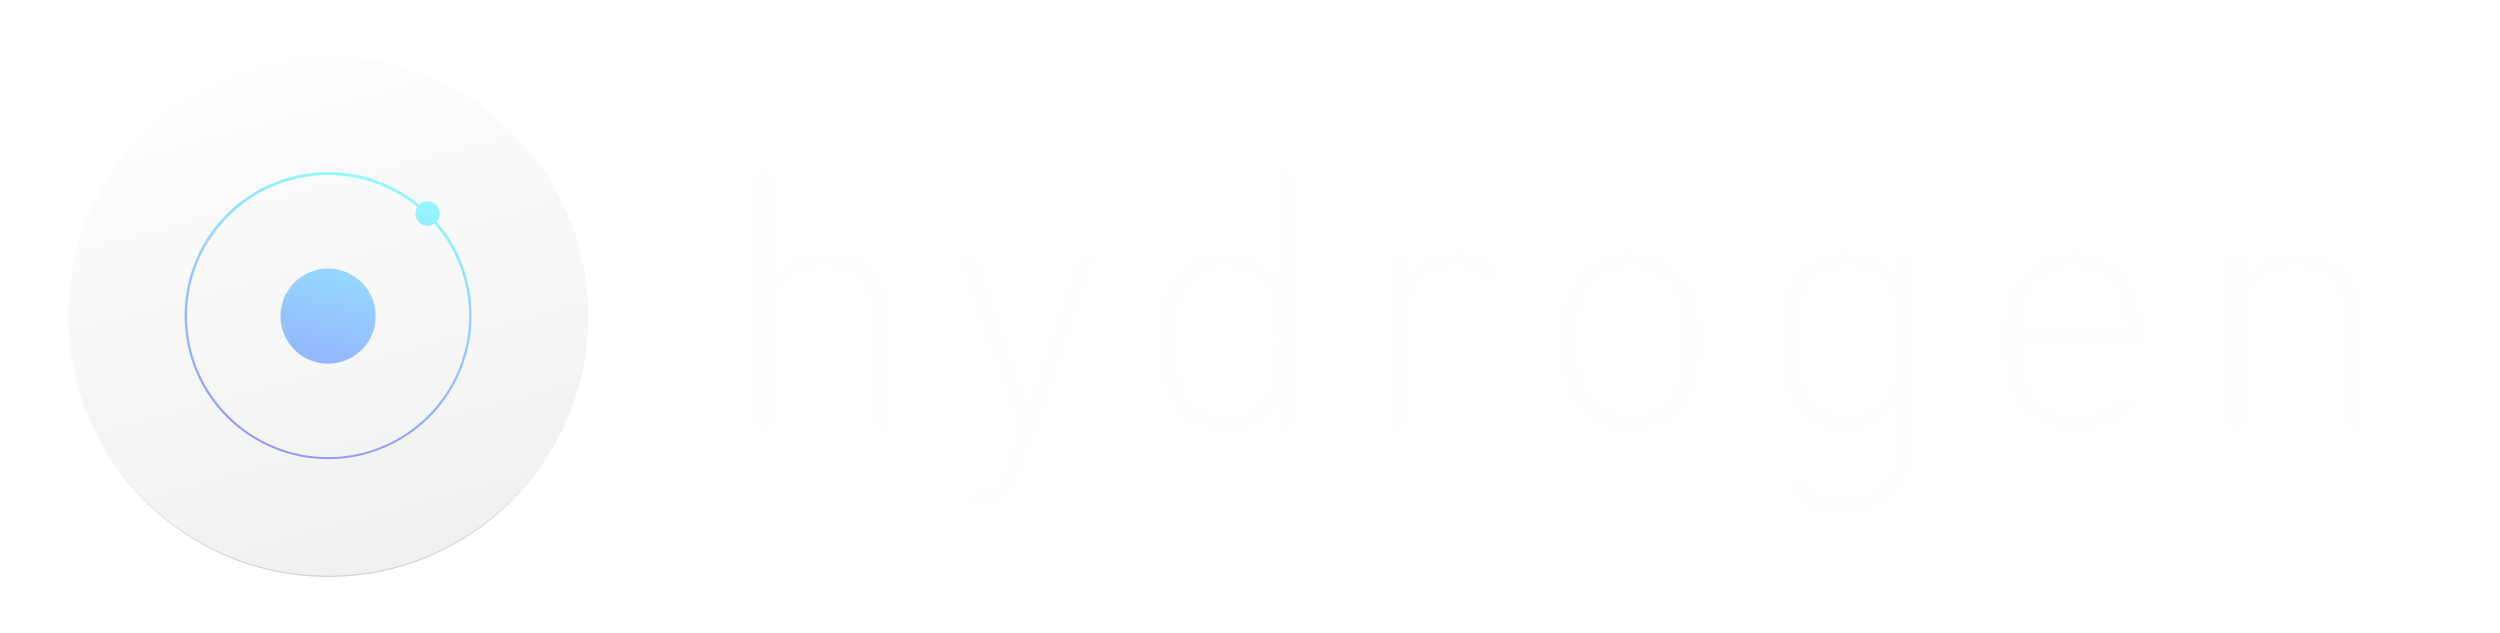
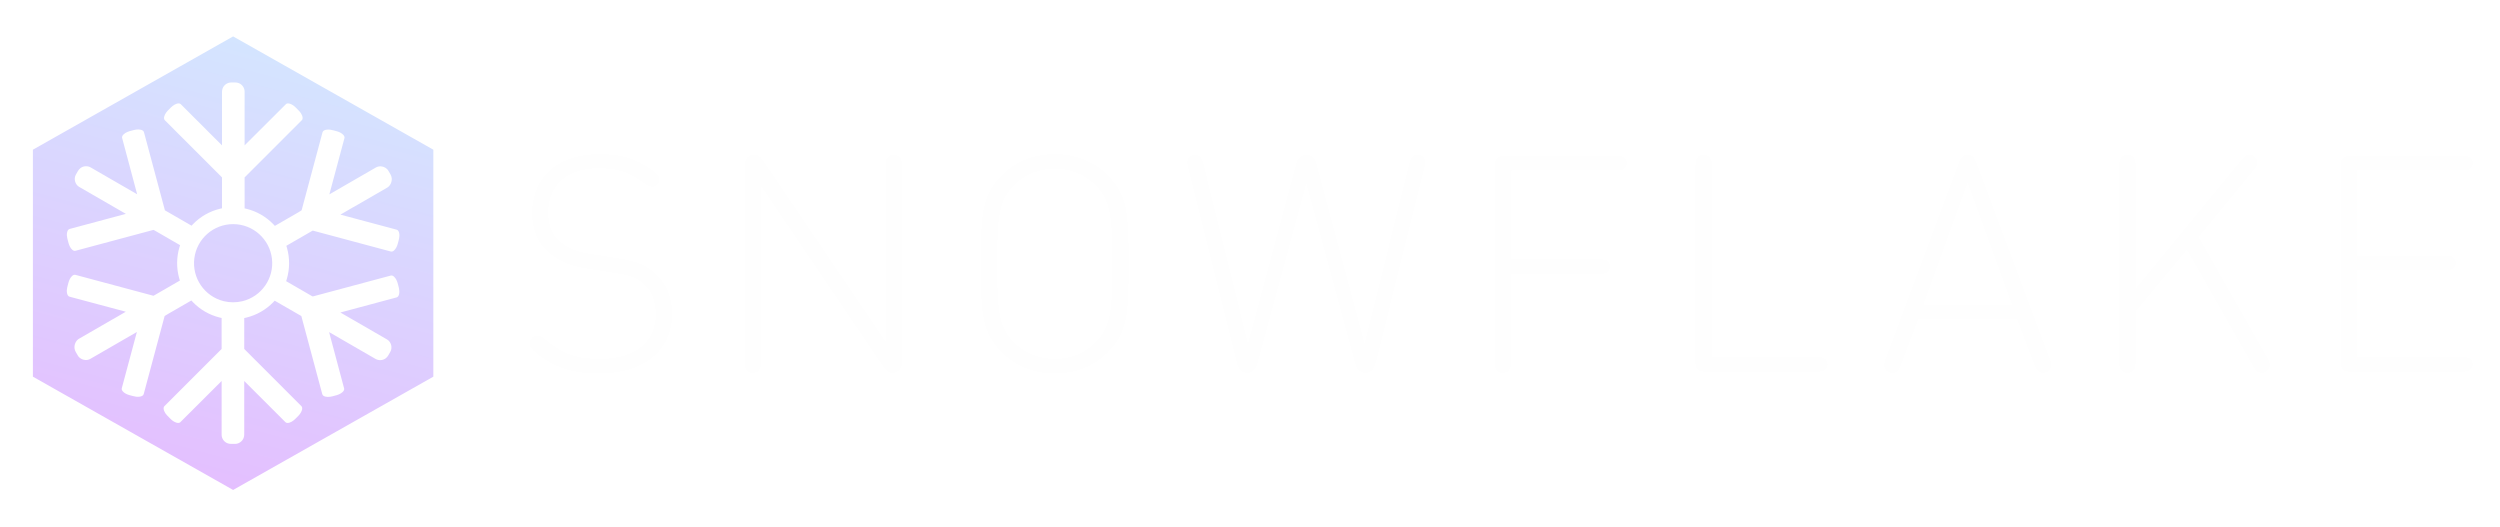
- <svg xmlns="http://www.w3.org/2000/svg" viewBox="0 0 8905 2252">
+ <svg xmlns="http://www.w3.org/2000/svg" viewBox="0 0 10696 2252">
  <defs>
-     <style>.cls-1{fill:url(#linear-gradient);}.cls-2{fill:#fefefe;}.cls-3{fill:url(#linear-gradient-2);}.cls-4{mask:url(#mask);}.cls-5{fill:none;stroke:#828282;stroke-miterlimit:10;stroke-width:4px;}.cls-6{fill:url(#linear-gradient-3);}</style>
-     <linearGradient id="linear-gradient" x1="1171.12" y1="1126.5" x2="1171.12" y2="2081.5" gradientUnits="userSpaceOnUse">
-       <stop offset="0.53" />
-       <stop offset="0.72" stop-color="#2b2b2c" />
-       <stop offset="0.9" stop-color="#4c4d4e" />
-       <stop offset="1" stop-color="#58595b" />
-     </linearGradient>
-     <linearGradient id="linear-gradient-2" x1="929.27" y1="231.35" x2="1408.98" y2="2021.65" gradientUnits="userSpaceOnUse">
-       <stop offset="0" stop-color="#fefefe" />
-       <stop offset="1" stop-color="#f0f0f0" />
-     </linearGradient>
-     <mask id="mask" x="240.62" y="1126.5" width="1857" height="955" maskUnits="userSpaceOnUse">
-       <rect class="cls-1" x="254.12" y="1126.5" width="1834" height="955" />
-     </mask>
-     <linearGradient id="linear-gradient-3" x1="1036.72" y1="1618.29" x2="1300.53" y2="633.71" gradientUnits="userSpaceOnUse">
-       <stop offset="0" stop-color="#9694ff" />
-       <stop offset="1" stop-color="#94faff" />
+     <style>.cls-1{fill:#fefefe;}.cls-2{fill:url(#linear-gradient);}</style>
+     <linearGradient id="linear-gradient" x1="754.81" y1="2031.23" x2="1239.92" y2="220.77" gradientUnits="userSpaceOnUse">
+       <stop offset="0" stop-color="#e4bfff" />
+       <stop offset="1" stop-color="#d4e5ff" />
    </linearGradient>
  </defs>
  <g id="Layer_5" data-name="Layer 5">
-     <path class="cls-2" d="M3105.71,1141.56c0-120.53-59.62-186.62-172.37-186.62s-176.25,67.39-176.25,186.62v346c0,17.5-1.94,24.62-7.13,32.4s-15.55,13-26.57,13-21.38-5.18-26.57-13-7.13-14.9-7.13-32.4V645.2c0-17.5,1.94-24.62,7.13-32.4s15.55-13,26.57-13,21.38,5.18,26.57,13,7.13,14.9,7.13,32.4V977c46.66-54.43,108.86-81.65,184-81.65,70,0,127,20.74,167.18,59.62,42.12,40.18,64.8,99.79,64.8,173.66v359c0,17.5-1.94,24.62-7.13,32.4s-15.55,13-26.57,13-21.38-5.18-26.57-13-7.13-14.9-7.13-32.4Z" />
-     <path class="cls-2" d="M3626.95,1527.77,3425.42,952.35c-5.18-15.55-6.48-24.62-3.24-33.7,4.54-12.31,15.55-20.74,30.46-20.74,18.14,0,27.86,12.31,35,33.7l171.07,513.86,171.07-513.86c7.13-21.38,16.85-33.7,35-33.7,14.9,0,25.92,8.42,30.46,20.74,3.24,9.07,1.94,18.14-3.24,33.7l-258.55,745.19c-9.72,28.51-23.33,55.08-42.77,73.22-31.75,29.16-68.69,39.53-110.16,39.53-17.5,0-25.27-2.59-31.1-6.48-7.78-5.18-11.66-11.66-11.66-23.33,0-9.07,3.89-18.14,11.66-23.33,5.18-3.89,13-6.48,27.22-6.48,51.84,0,82.94-20.09,104.33-84.24Z" />
-     <path class="cls-2" d="M4603.73,1520c-5.18,7.78-15.55,13-26.57,13s-21.38-5.18-26.57-13-7.13-14.9-7.13-32.4v-40.18c-54.43,72.58-115.34,88.13-185.33,88.13-64.8,0-120.53-22-152.93-54.43-63.5-63.5-81.65-160.7-81.65-265.68s18.14-202.17,81.65-265.68c32.4-32.4,88.13-54.43,152.93-54.43,70,0,130.89,15.55,185.33,88.13V645.2c0-17.5,1.94-24.62,7.13-32.4s15.55-13,26.57-13,21.38,5.18,26.57,13,7.13,14.9,7.13,32.4v842.39C4610.86,1505.09,4608.92,1512.21,4603.73,1520Zm-60.26-304.56c0-129.6-23.33-260.49-176.25-260.49S4191,1085.83,4191,1215.43s23.33,260.49,176.25,260.49S4543.47,1345,4543.47,1215.43Z" />
-     <path class="cls-2" d="M4947,943.28c0-17.5,1.94-24.62,7.13-32.4s15.55-13,26.57-13,21.38,5.18,26.57,13,7.13,14.9,7.13,32.4V986c36.29-58.32,108.86-90.72,181.44-90.72,42.77,0,77.76,7.78,114,29.81,16.85,10.37,32.4,22,32.4,40.18a33.82,33.82,0,0,1-9.07,22c-6.48,6.48-14.26,10.37-23.33,10.37s-16.85-3.89-40.18-18.14a162.57,162.57,0,0,0-85.54-24.62c-111.46,0-169.77,88.13-169.77,189.21v343.44c0,17.5-1.94,24.62-7.13,32.4s-15.55,13-26.57,13-21.38-5.18-26.57-13-7.13-14.9-7.13-32.4Z" />
-     <path class="cls-2" d="M5808.22,1535.54c-70,0-129.6-24.62-173.66-68.69-68-68-79.06-162-79.06-251.42s11-183.38,79.06-251.42c44.06-44.06,103.68-68.69,173.66-68.69s129.6,24.62,173.66,68.69c68,68,79.06,162,79.06,251.42s-11,183.38-79.06,251.42C5937.82,1510.92,5878.21,1535.54,5808.22,1535.54Zm185.33-320.11c0-74.52-7.78-158.76-57-208-35-35-76.46-52.49-128.3-52.49s-93.31,17.5-128.3,52.49c-49.25,49.25-57,133.49-57,208s7.78,158.76,57,208c35,35,76.46,52.49,128.3,52.49s93.31-17.5,128.3-52.49C5985.77,1374.19,5993.55,1290,5993.55,1215.43Z" />
-     <path class="cls-2" d="M6758.58,1447.42c-54.43,72.58-115.34,88.13-185.33,88.13-64.8,0-120.53-22-152.93-54.43-63.5-63.5-81.65-160.7-81.65-265.68s18.14-202.17,81.65-265.68c32.4-32.4,88.13-54.43,152.93-54.43,70,0,130.9,15.55,185.33,88.13V943.28c0-17.5,1.94-24.62,7.13-32.4s15.55-13,26.57-13,21.38,5.18,26.57,13,7.13,14.9,7.13,32.4v619.48c0,156.81-94.61,270.86-256.61,270.86-55.08,0-93.31-7.78-132.19-28.51-18.79-10.37-67.39-38.88-67.39-64.8,0-20.74,16.85-32.4,29.81-32.4,14.26,0,24.62,11.66,41.47,25.92,35,30.46,77.11,41.47,128.3,41.47,130.9,0,189.21-93.31,189.21-216.43Zm0-232c0-129.6-23.33-260.49-176.25-260.49s-176.25,130.9-176.25,260.49,23.33,260.49,176.25,260.49S6758.58,1345,6758.58,1215.43Z" />
-     <path class="cls-2" d="M7199.21,1229.69c0,158.11,71.28,246.24,203.47,246.24,52.49,0,103.68-14.26,143.85-49.25,18.14-16.2,25.27-22,37.58-22,15.55,0,29.81,14.9,29.81,29.81,0,27.86-45.36,55.73-66.09,67.39-35,20.09-86.83,33.7-149,33.7-172.37,0-267-111.46-267-320.11,0-206.06,95.9-320.11,251.42-320.11,154.87,0,250.13,114,250.13,294.19,0,8.42,0,22-9.07,31.1s-20.74,9.07-31.1,9.07ZM7567.27,1174c-2.59-51.84-6.48-75.82-22-114.69-25.92-64.8-88.13-104.33-162-104.33s-136.08,40.18-162,104.33c-15.55,38.88-19.44,62.86-22,114.69Z" />
-     <path class="cls-2" d="M8347.46,1141.56c0-120.53-59.62-186.62-172.37-186.62s-176.25,67.39-176.25,186.62v346c0,17.5-1.94,24.62-7.13,32.4s-15.55,13-26.57,13-21.38-5.18-26.57-13-7.13-14.9-7.13-32.4V943.28c0-17.5,1.94-24.62,7.13-32.4s15.55-13,26.57-13,21.38,5.18,26.57,13,7.13,14.9,7.13,32.4V977c46.66-54.43,108.86-81.65,184-81.65,70,0,127,20.74,167.18,59.62,42.12,40.18,64.8,99.79,64.8,173.66v359c0,17.5-1.94,24.62-7.13,32.4s-15.55,13-26.57,13-21.38-5.18-26.57-13-7.13-14.9-7.13-32.4Z" />
-     <circle class="cls-3" cx="1169.12" cy="1126.5" r="926.5" />
-     <g class="cls-4">
-       <path class="cls-5" d="M2095.62,1126.5c0,511.69-414.81,926.5-926.5,926.5s-926.5-414.81-926.5-926.5" />
-     </g>
-     <path class="cls-6" d="M1338.12,1126a169.5,169.5,0,1,1-169.5-169.5A169.5,169.5,0,0,1,1338.12,1126Zm185-409a43.5,43.5,0,1,0,43.5,43.5A43.5,43.5,0,0,0,1523.12,717Zm-156.18,878.46a511.16,511.16,0,1,0-198.32,40A507.76,507.76,0,0,0,1366.95,1595.46ZM1671.12,1126c0,277.08-225.42,502.5-502.5,502.5s-502.5-225.42-502.5-502.5,225.42-502.5,502.5-502.5S1671.12,848.92,1671.12,1126Z" />
+     <path class="cls-1" d="M2514.06,1149.34c-73.22-11.66-117.94-29.16-164.59-68-48.6-40.82-72.58-97.85-72.58-169.13,0-154.22,110.16-252.72,286.41-252.72,98.5,0,158.76,20.09,232,71.93,14.26,10.37,25.92,22,25.92,36.29,0,8.42-1.94,14.26-7.13,20.09-6.48,7.78-13.61,11-24,11s-22.68-7.13-36.94-17.5c-67.39-48-110.81-61.56-193.75-61.56-133.49,0-213.84,73.22-213.84,189.86,0,53.14,15.55,94.61,48,121.82,37.58,31.1,70.63,45.36,137.38,55.73l99.79,15.55c86.83,13.61,127,28.51,165.89,60.91,50.54,41.47,79.06,105,79.06,178.85,0,155.52-119.23,255.31-311,255.31-107.57,0-189.21-20.74-273.45-90.07-13.61-11-24.62-23.33-24.62-37.58,0-9.07,2.59-17.5,9.72-24.62a32.89,32.89,0,0,1,23.33-9.72c13,0,24,9.07,36.94,19.44,75.17,62.21,134.13,80.35,232,80.35,145.15,0,237.17-70,237.17-190.51,0-54.43-16.85-100.44-50.54-129.6s-59-37.58-133.49-49.25Z" />
+     <path class="cls-1" d="M3846.59,1584.15a39.86,39.86,0,0,1-27.22,11c-17.5,0-29.16-10.37-38.88-24.62l-524.23-775v751c0,20.09-1.94,26.57-7.78,35.64-5.83,8.42-14.9,13-27.22,13s-21.38-4.54-27.22-13c-5.83-9.07-7.78-15.55-7.78-35.64V710.65c0-19.44,4.54-29.81,12.31-37.58a39.86,39.86,0,0,1,27.22-11c17.5,0,29.16,10.37,38.88,24.62l524.23,775v-751c0-20.09,1.94-26.57,7.78-35.64,5.83-8.42,14.9-13,27.22-13s21.38,4.54,27.22,13c5.83,9.07,7.78,15.55,7.78,35.64v835.91C3858.91,1566,3854.37,1576.37,3846.59,1584.15Z" />
+     <path class="cls-1" d="M4512.74,1597.75c-92,0-169.78-33.7-224.21-88.13-85.54-85.54-92-156.81-92-381s6.48-295.49,92-381c54.43-54.43,132.19-88.13,224.21-88.13s169.77,33.7,224.21,88.13c85.54,85.54,92,156.81,92,381s-6.48,295.49-92,381C4682.51,1564.06,4604.75,1597.75,4512.74,1597.75ZM4759,1128.6c0-194.4-5.18-269.57-71.28-335.66-48-48-107.57-71.28-175-71.28s-127,23.33-175,71.28c-66.1,66.1-71.28,141.26-71.28,335.66s5.18,269.57,71.28,335.66c48,48,107.57,71.28,175,71.28s127-23.33,175-71.28C4753.79,1398.17,4759,1323,4759,1128.6Z" />
+     <path class="cls-1" d="M5588.93,783.87l-208.65,768.52c-3.24,11.66-8.42,24-15.55,31.1a38.63,38.63,0,0,1-28.51,11.66c-10.37,0-19.44-2.59-28.51-11.66-7.13-7.13-12.31-18.14-15.55-31.1L5083.49,716.48c-4.54-18.14-4.54-25.27-1.3-34.34,4.54-13,18.14-20.09,30.46-20.09,7.78,0,15.55,2.59,20.74,7.13,7.13,6.48,10.37,13,14.9,31.1l191.16,770.47,205.42-765.93c3.24-13,7.78-24,15.55-31.1s16.2-10.37,28.51-10.37,20.74,3.24,28.51,10.37,12.31,18.14,15.55,31.1l205.42,765.93,191.16-770.47c4.54-18.14,7.78-24.62,14.9-31.1,5.18-4.54,13-7.13,20.74-7.13,12.31,0,25.92,7.13,30.46,20.09,3.24,9.07,3.24,16.2-1.3,34.34l-208.65,835.91c-3.24,13-8.42,24-15.55,31.1-9.07,9.07-18.14,11.66-28.51,11.66a38.63,38.63,0,0,1-28.51-11.66c-7.13-7.13-12.31-19.44-15.55-31.1Z" />
+     <path class="cls-1" d="M6395.16,708.7c0-10.37,0-22,9.72-31.75s21.38-9.72,31.75-9.72H6915.5c18.14,0,25.92,1.94,32.4,6.48,8.42,6.48,12.31,14.26,12.31,24.62s-3.89,18.14-12.31,24.62c-6.48,4.54-14.26,6.48-32.4,6.48H6465.14v379.72h377.78c18.14,0,25.92,1.94,32.4,6.48,8.42,6.48,12.31,14.26,12.31,24.62s-3.89,18.14-12.31,24.62c-6.48,4.54-14.26,6.48-32.4,6.48H6465.14v375.19c0,20.09-1.94,26.57-7.78,35.64-5.83,8.42-14.9,13-27.22,13s-21.38-4.54-27.22-13c-5.83-9.07-7.78-15.55-7.78-35.64Z" />
+     <path class="cls-1" d="M7295.34,1590c-10.37,0-22,0-31.75-9.72s-9.72-21.38-9.72-31.75V710.65c0-20.09,1.94-26.57,7.78-35.64,5.83-8.42,14.9-13,27.22-13s21.38,4.54,27.22,13c5.83,9.07,7.78,15.55,7.78,35.64v817.12h450.36c18.14,0,25.92,1.94,32.4,6.48,8.42,6.48,12.31,14.26,12.31,24.62s-3.89,18.14-12.31,24.62c-6.48,4.54-14.26,6.48-32.4,6.48Z" />
+     <path class="cls-1" d="M8377.62,705.46c5.83-15.55,9.07-22.68,13.61-29.16a33.11,33.11,0,0,1,54.43,0c4.54,6.48,7.78,13.61,13.61,29.16L8769,1534.9c7.13,18.14,11,36.29-2.59,49.9-6.48,6.48-16.2,10.37-26.57,10.37A32.12,32.12,0,0,1,8723,1590c-8.42-5.83-12.31-12.31-19.44-30.46l-73.22-193.75H8206.55l-73.22,193.75c-7.13,18.14-11,24.62-19.44,30.46a32.11,32.11,0,0,1-16.85,5.18c-10.37,0-20.09-3.89-26.57-10.37-13.61-13.61-9.72-31.75-2.59-49.9Zm40.82,75.17-189.86,522.93h379.72Z" />
+     <path class="cls-1" d="M9356.61,1067.69l-219.67,265v213.84c0,20.09-1.94,26.57-7.78,35.64-5.83,8.42-14.9,13-27.22,13s-21.38-4.54-27.22-13c-5.83-9.07-7.78-15.55-7.78-35.64V710.65c0-20.09,1.94-26.57,7.78-35.64,5.83-8.42,14.9-13,27.22-13s21.38,4.54,27.22,13c5.83,9.07,7.78,15.55,7.78,35.64v524.88l453.6-552.09c7.13-9.07,17.5-21.38,33-21.38a32.47,32.47,0,0,1,22,8.42c8.42,7.13,13,16.2,12.31,26.57-.65,9.07-4.54,16.2-15.55,29.81L9406.5,1013.91,9700,1530.36c7.78,13.61,11,22.68,11,31.75,0,11-5.18,21.38-16.85,27.86-5.83,3.24-12.31,5.18-17.5,5.18-20.09,0-29.81-16.2-37.58-29.81Z" />
+     <path class="cls-1" d="M10055.66,1590c-10.37,0-22,0-31.75-9.72s-9.72-21.38-9.72-31.75V708.7c0-10.37,0-22,9.72-31.75s21.38-9.72,31.75-9.72h478.87c18.14,0,25.92,1.94,32.4,6.48,8.42,6.48,12.31,14.26,12.31,24.62s-3.89,18.14-12.31,24.62c-6.48,4.54-14.26,6.48-32.4,6.48h-450.36v364.17H10462c18.14,0,25.92,1.94,32.4,6.48,8.42,6.48,12.31,14.26,12.31,24.62s-3.89,18.14-12.31,24.62c-6.48,4.54-14.26,6.48-32.4,6.48h-377.78v371.95h450.36c18.14,0,25.92,1.94,32.4,6.48,8.42,6.48,12.31,14.26,12.31,24.62s-3.89,18.14-12.31,24.62c-6.48,4.54-14.26,6.48-32.4,6.48Z" />
+     <path class="cls-2" d="M1685.23,1183.16c-3.85-3.43-9.3-5.69-14.41-3.89q-166.19,44.58-332.44,89.06l-4-1.69q-55.07-31.85-110.17-63.65,1.37-4,2.59-8.09a240.64,240.64,0,0,0,.94-134.64q-1.24-4.34-2.64-8.62,56.21-32.46,112.42-64.89c2-.26,3.87.82,5.82,1.18l328.29,88c5.29,1.71,10.74-1.08,14.56-4.64,7.93-7.4,12.56-17.66,15.45-27.94,3.85-14.79,9.43-30,6.35-45.46-1.19-6.42-4.42-14-11.51-15.45-80-21.32-159.91-43.05-240-64.15q25.65-15,51.39-29.91a45.28,45.28,0,0,0,6.34-3.37q71-41,142-82c14-8,21.17-25,19.79-40.68-1-12-8.92-21.46-14.33-31.69-6.44-11.22-18.75-18-31.42-18.88a37.64,37.64,0,0,0-21.7,4.64Q1508.83,774,1409.1,831.62c21.66-80,43-160.16,64.48-240.25,1.6-4.8-.84-9.84-3.93-13.49-7.06-8.13-17.21-12.89-27.37-15.95-9.46-2.43-19-5.62-28.72-6.95l-1-.13-1.18-.14a52.88,52.88,0,0,0-14.95.26c-6.48,1.06-14.34,3.71-16.46,10.66q-44.82,167-89.54,334c-3.44,3.19-8.18,4.92-12.17,7.43l.05.35q-51.14,29.55-102.32,59-3-3.32-6.06-6.54a239,239,0,0,0-114.68-66.34q-4.32-1.07-8.69-2,0-66.25,0-132.51,122.39-122.63,245-245c5.13-5.53,3.21-14,.73-20.37-5.06-13.16-15.95-22.53-25.64-32.28-7.45-7.79-16.41-14.58-26.85-17.74-5.1-1.42-11.26-2.11-15.74,1.26C1164.63,503.71,1105.75,563,1046.52,622q0-115.3,0-230.61c-.08-15.29-10.16-29.82-24.3-35.52-10.19-4.52-21.54-2.56-32.33-3-16.14-.47-31.78,10.17-37.39,25.3-3.74,9.31-2.49,19.5-2.71,29.27q0,107.27,0,214.53C890.72,563.22,832,504.12,772.94,445.29c-4.58-4-11.38-3.13-16.8-1.55-12.64,4-22.49,13.3-31.44,22.65-9.31,8.85-18.38,18.87-21.93,31.53-1.43,5.43-1.85,12.22,2.48,16.48Q827.52,636.72,949.81,759q0,66.12,0,132.23-4.22.85-8.4,1.85a239,239,0,0,0-115.63,65.85q-3.18,3.26-6.22,6.65-57-32.91-114-65.75-45-167-89.59-334.2c-1.47-6-7.69-9.11-13.25-10.48-13.41-3.32-27.15.16-40.09,3.9-12.24,2.92-24.75,7.11-34,16-3.77,3.82-7.47,9.06-6.27,14.7,21.33,80.51,43.34,160.86,64.44,241.43q-99.46-57.54-199-114.94A39.88,39.88,0,0,0,344,719.39c-9.24,6.92-13.35,18.14-19.3,27.62-10.08,17.51-3.71,42,13.59,52.37Q438.38,857.27,538.56,915q-120.4,32.41-240.89,64.6c-6.52,1.74-9.35,8.87-10.6,14.85-3.27,16.21,2.77,32.06,6.77,47.52,3,9.95,7.74,19.87,15.66,26.83,3.85,3.43,9.3,5.69,14.41,3.89q166.19-44.58,332.44-89.06l4,1.69q55.07,31.85,110.17,63.65-1.37,4-2.59,8.09a240.65,240.65,0,0,0-.95,134.63q1.24,4.34,2.64,8.62-56.21,32.46-112.42,64.89c-2,.26-3.87-.82-5.82-1.18l-328.29-88c-5.29-1.71-10.74,1.08-14.56,4.64-7.93,7.4-12.56,17.66-15.45,27.94-3.85,14.79-9.43,30-6.35,45.46,1.19,6.42,4.42,14,11.51,15.45,80,21.32,159.91,43.05,240,64.15q-25.65,15-51.39,29.91a45.31,45.31,0,0,0-6.34,3.37q-71,41-142,82c-14,8-21.17,25-19.79,40.68,1,12,8.92,21.46,14.33,31.69,6.44,11.22,18.75,18,31.41,18.88a37.64,37.64,0,0,0,21.7-4.64q99.74-57.57,199.47-115.18c-21.66,80-43,160.16-64.48,240.25-1.6,4.8.84,9.84,3.93,13.49,7.06,8.13,17.21,12.88,27.37,15.95,9.46,2.43,19,5.62,28.72,6.95l1,.13,1.18.14a52.87,52.87,0,0,0,14.95-.26c6.48-1.06,14.34-3.71,16.46-10.66q44.82-167,89.54-334c3.44-3.19,8.18-4.92,12.17-7.43l-.05-.35q51.14-29.55,102.32-59,3,3.32,6.06,6.54a239,239,0,0,0,114.68,66.34q4.32,1.07,8.69,2,0,66.25,0,132.51-122.39,122.63-245,245c-5.13,5.53-3.21,14-.73,20.37,5.06,13.16,15.95,22.53,25.64,32.28,7.45,7.79,16.41,14.58,26.85,17.74,5.1,1.42,11.26,2.11,15.74-1.26C830.11,1748.29,889,1689,948.21,1630q0,115.3,0,230.61c.08,15.29,10.16,29.82,24.3,35.52,10.19,4.52,21.54,2.56,32.33,3,16.14.47,31.78-10.17,37.39-25.3,3.74-9.31,2.49-19.5,2.71-29.27q0-107.27,0-214.53c59.08,58.76,117.84,117.86,176.86,176.68,4.58,4,11.38,3.13,16.8,1.55,12.64-4,22.49-13.3,31.44-22.65,9.31-8.85,18.38-18.87,21.93-31.53,1.43-5.43,1.85-12.22-2.48-16.48Q1167.22,1615.28,1044.93,1493q0-66.12,0-132.23,4.22-.85,8.4-1.85A239,239,0,0,0,1169,1293.08q3.18-3.26,6.22-6.65,57,32.91,114,65.75,45,167,89.59,334.2c1.47,6,7.69,9.11,13.25,10.48,13.41,3.32,27.15-.16,40.09-3.9,12.24-2.92,24.75-7.11,34-16,3.77-3.82,7.47-9.06,6.27-14.7-21.33-80.51-43.34-160.86-64.44-241.43q99.46,57.54,199,114.94a39.88,39.88,0,0,0,43.75-3.14c9.24-6.92,13.35-18.14,19.3-27.62,10.08-17.51,3.71-42-13.59-52.37q-100.09-57.88-200.27-115.65,120.4-32.41,240.89-64.6c6.52-1.74,9.35-8.87,10.6-14.85,3.27-16.21-2.77-32.06-6.77-47.52C1697.84,1200,1693.15,1190.13,1685.23,1183.16Zm-648.68,105.62a169.35,169.35,0,0,1-79.66-.32,167.26,167.26,0,1,1,79.66.32Zm-39.18,807.44-856.6-484.69V640.47l856.6-484.69L1854,640.47v971.07Z" />
  </g>
</svg>
